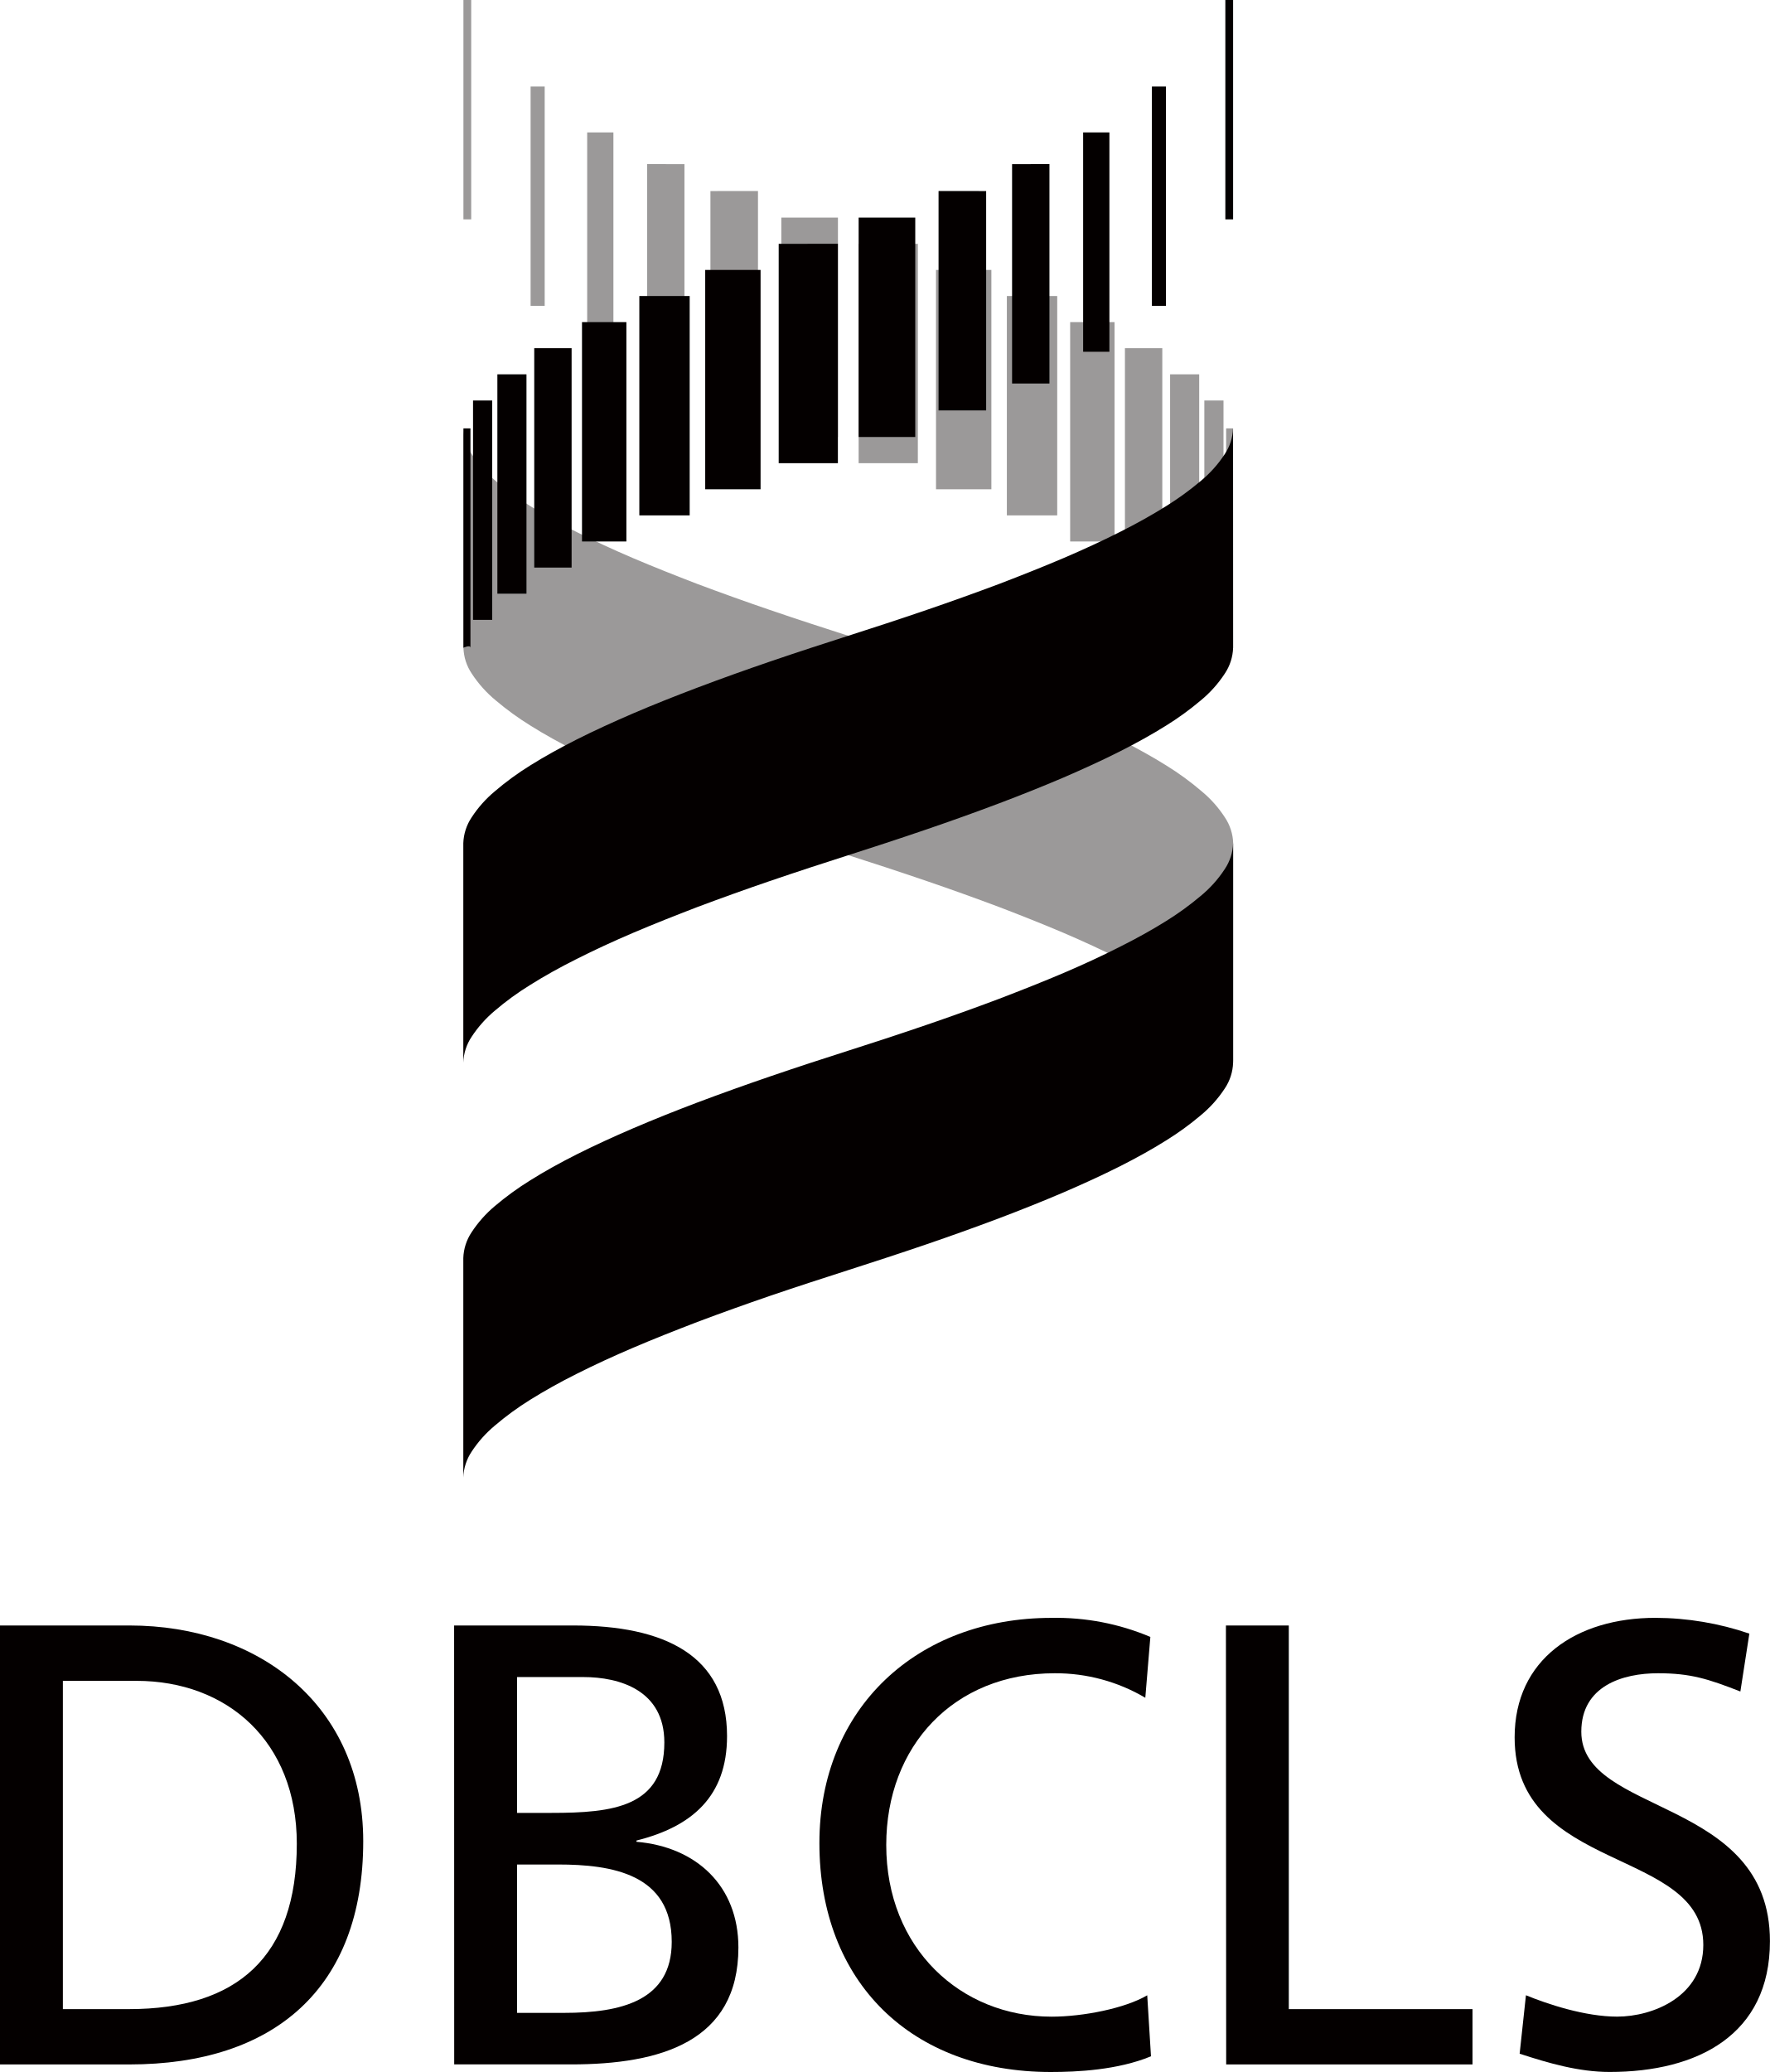
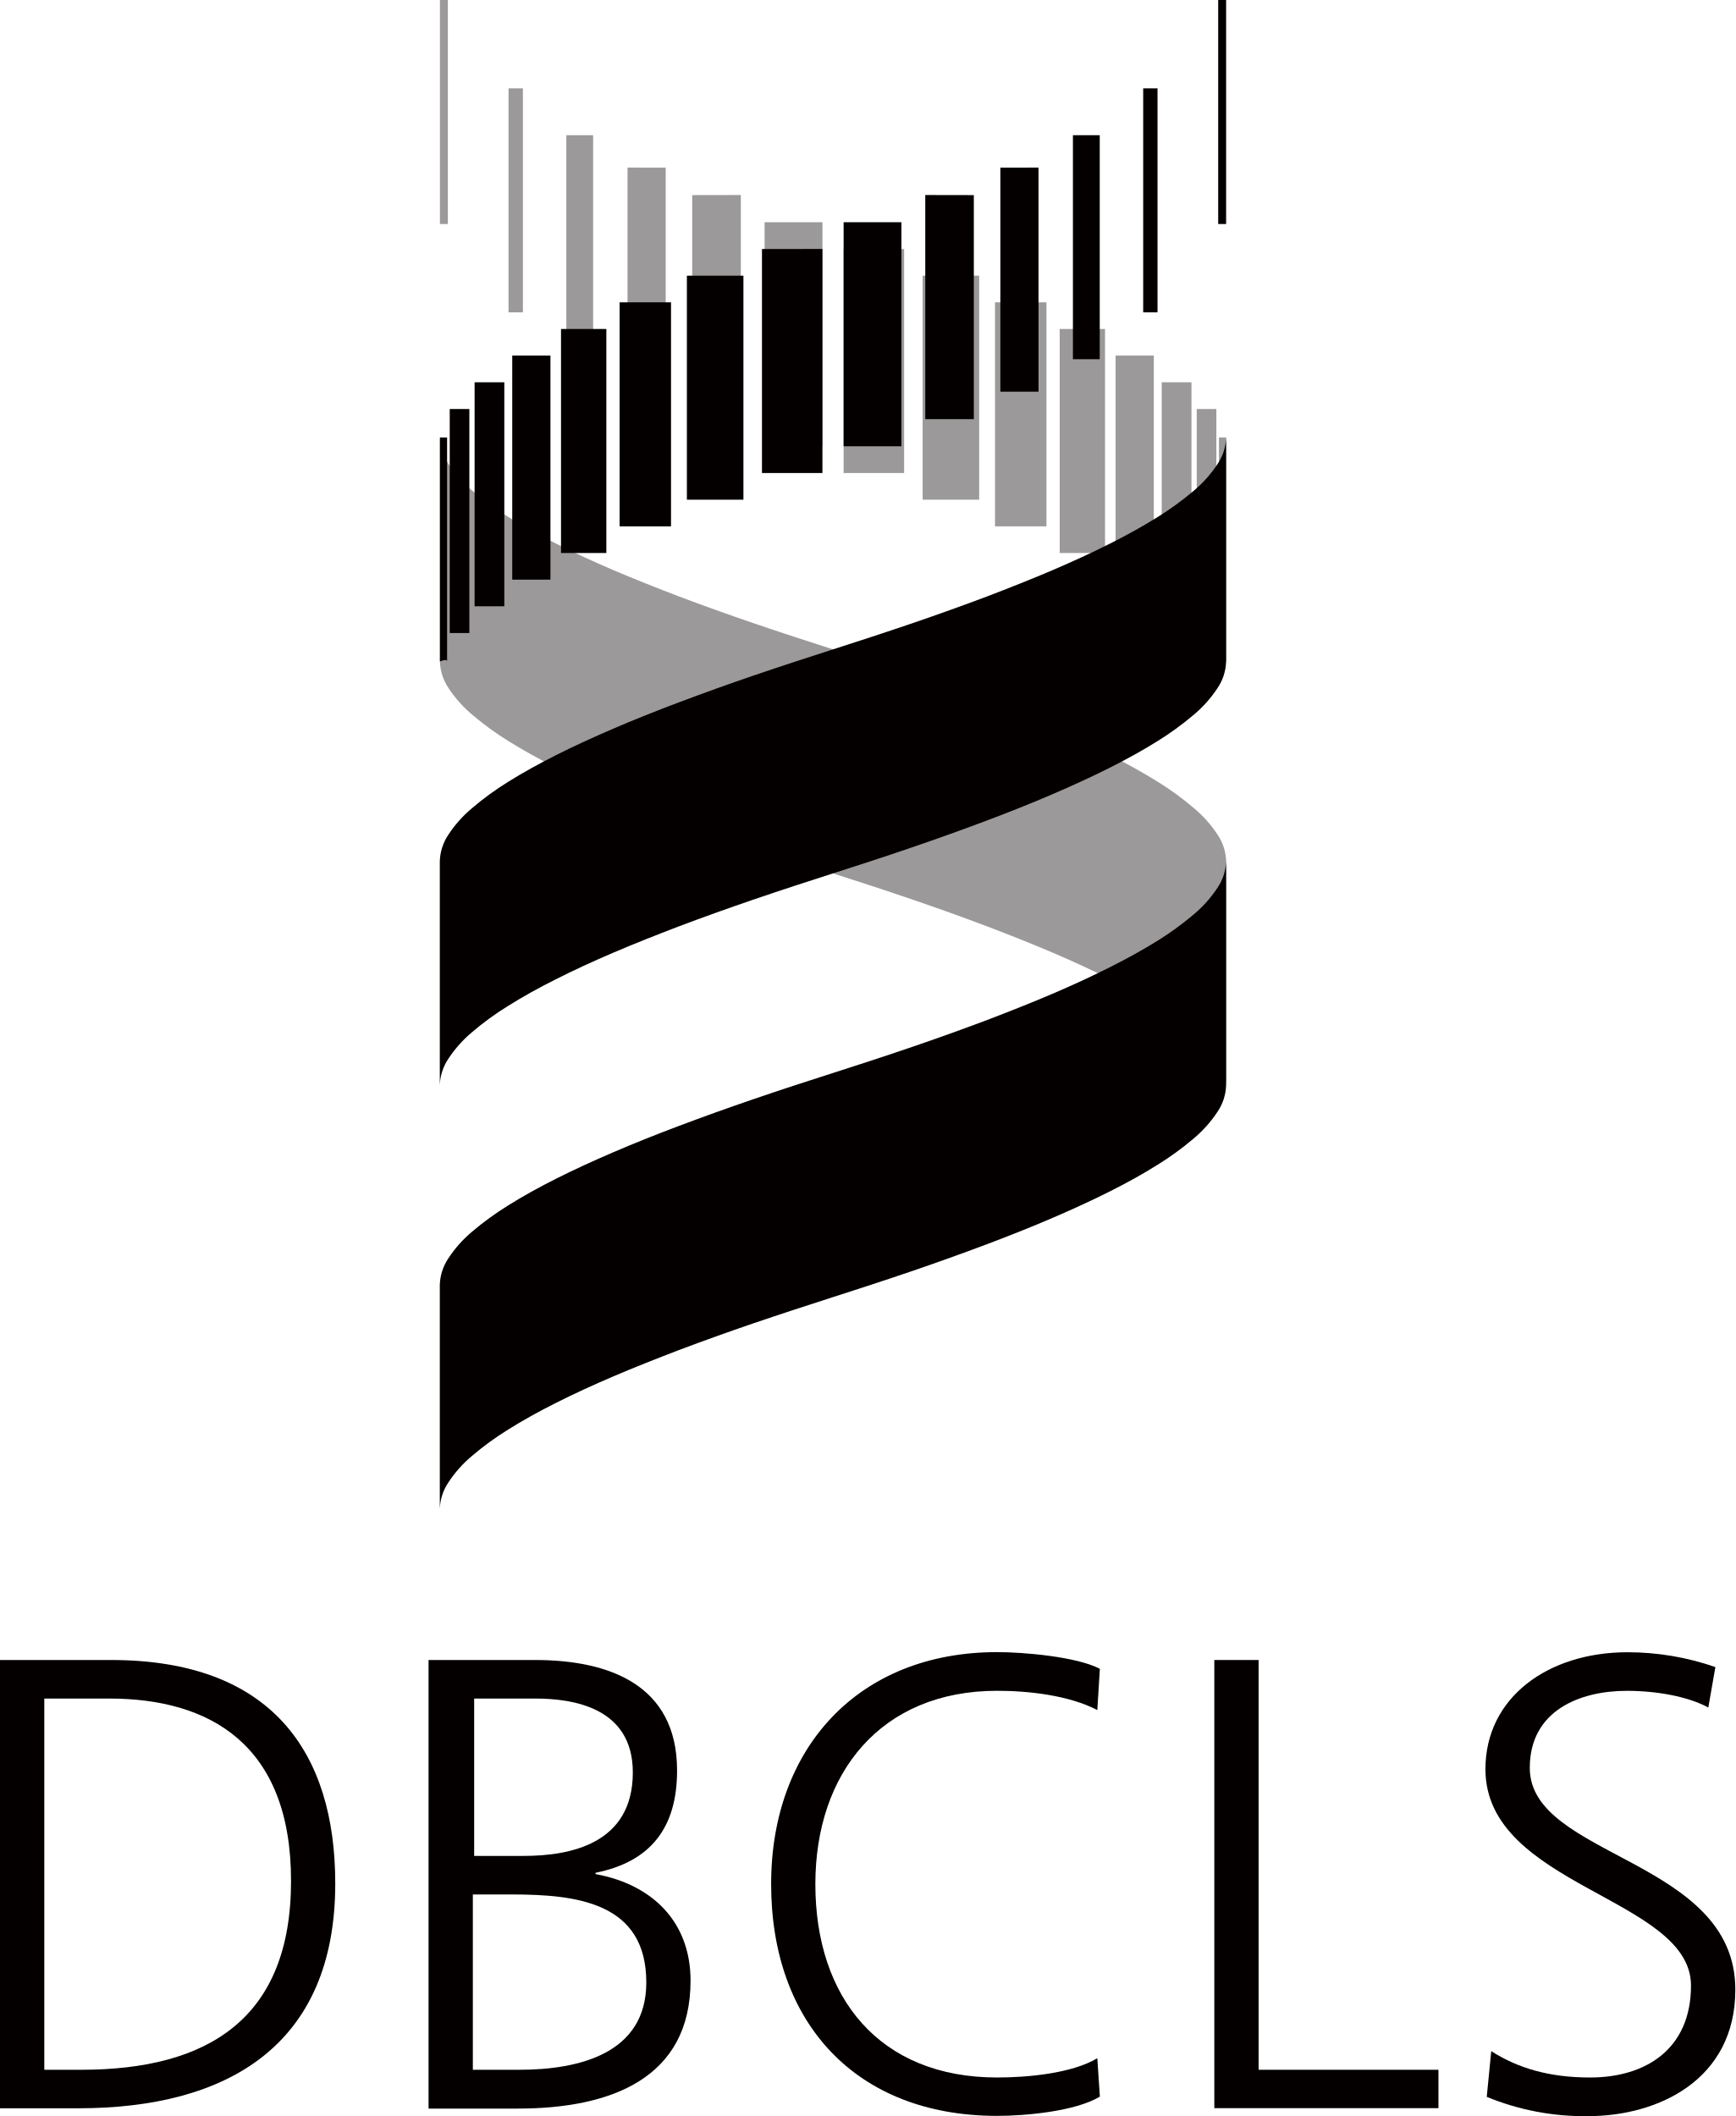
- <svg xmlns="http://www.w3.org/2000/svg" viewBox="0 0 423.93 496.19">
+ <svg xmlns="http://www.w3.org/2000/svg" viewBox="0 0 406.99 496.29">
  <defs>
    <style>.cls-1,.cls-3{opacity:0.4;}.cls-2,.cls-3{fill:#040000;}</style>
  </defs>
  <g id="レイヤー_2" data-name="レイヤー 2">
    <g id="レイヤー_1-2" data-name="レイヤー 1">
      <g class="cls-1">
-         <rect class="cls-2" x="224.19" y="64.64" width="13.26" height="52.53" />
-         <rect class="cls-2" x="256.32" y="77.14" width="10.63" height="52.53" />
-         <rect class="cls-2" x="241.16" y="70.89" width="12.06" height="52.53" />
-         <polygon class="cls-2" points="205.66 58.38 205.66 110.92 219.84 110.92 219.84 58.39 205.66 58.38" />
-         <rect class="cls-2" x="140.64" y="31.71" width="6.28" height="52.53" />
-         <rect class="cls-2" x="269.44" y="83.38" width="8.95" height="52.54" />
-         <rect class="cls-2" x="127.09" y="20.72" width="3.37" height="52.53" />
-         <rect class="cls-2" x="111" width="1.86" height="52.53" />
-         <rect class="cls-2" x="187.14" y="52.11" width="13.56" height="52.54" />
-         <polygon class="cls-2" points="154.99 39.3 154.99 91.84 163.94 91.84 163.94 39.31 154.99 39.3" />
-         <polygon class="cls-2" points="170.16 45.75 170.16 98.28 181.55 98.28 181.55 45.74 170.16 45.75" />
-         <rect class="cls-2" x="288.46" y="95.91" width="4.59" height="52.53" />
-         <path class="cls-2" d="M293.68,102.59v52.53c0-.79,1.67,0,1.67,0V102.59Z" />
-         <rect class="cls-2" x="280.26" y="89.64" width="6.97" height="52.53" />
+         <rect class="cls-2" x="216.39" y="64.66" width="13.26" height="52.54" />
+         <rect class="cls-2" x="248.54" y="77.16" width="10.63" height="52.54" />
+         <rect class="cls-2" x="233.37" y="70.91" width="12.06" height="52.54" />
+         <polygon class="cls-2" points="197.86 58.39 197.86 110.94 212.05 110.94 212.05 58.41 197.86 58.39" />
+         <rect class="cls-2" x="132.83" y="31.71" width="6.28" height="52.54" />
+         <rect class="cls-2" x="261.65" y="83.4" width="8.96" height="52.55" />
+         <rect class="cls-2" x="119.27" y="20.72" width="3.37" height="52.54" />
+         <rect class="cls-2" x="103.18" width="1.86" height="52.54" />
+         <rect class="cls-2" x="179.33" y="52.12" width="13.56" height="52.55" />
+         <polygon class="cls-2" points="147.18 39.31 147.18 91.86 156.13 91.86 156.13 39.32 147.18 39.31" />
+         <polygon class="cls-2" points="162.35 45.76 162.35 98.3 173.75 98.3 173.75 45.74 162.35 45.76" />
+         <rect class="cls-2" x="280.68" y="95.93" width="4.6" height="52.54" />
+         <path class="cls-2" d="M285.89,102.61v52.54c0-.78,1.68,0,1.68,0V102.61Z" />
+         <rect class="cls-2" x="272.47" y="89.66" width="6.97" height="52.54" />
      </g>
-       <path class="cls-3" d="M111,155.12a11.74,11.74,0,0,0,2,6.2,28.54,28.54,0,0,0,5.78,6.44,68.43,68.43,0,0,0,8.27,6c3.34,2.1,7.1,4.18,11.11,6.21,4.23,2.13,8.75,4.19,13.43,6.21,5,2.15,10.26,4.24,15.46,6.2,5.86,2.22,11.71,4.3,17.3,6.21,6.83,2.34,13.28,4.44,18.84,6.21s12,3.87,18.83,6.21c5.59,1.91,11.43,4,17.29,6.2,5.22,2,10.43,4.06,15.48,6.21,4.67,2,9.19,4.08,13.42,6.22,4,2,7.77,4.1,11.12,6.21a66.71,66.71,0,0,1,8.52,6.21,28.09,28.09,0,0,1,5.52,6.21,11.74,11.74,0,0,1,2,6.2V201.93a11.77,11.77,0,0,0-2-6.2,27.65,27.65,0,0,0-5.52-6.21,67.7,67.7,0,0,0-8.52-6.22c-3.35-2.1-7.1-4.17-11.12-6.21-4.23-2.13-8.75-4.19-13.42-6.21-5.05-2.15-10.26-4.23-15.48-6.2-5.86-2.22-11.7-4.3-17.29-6.21-6.83-2.34-13.28-4.43-18.83-6.21s-12-3.87-18.84-6.21c-5.59-1.91-11.44-4-17.3-6.2-5.2-2-10.42-4.06-15.46-6.21-4.68-2-9.2-4.08-13.43-6.21-4-2-7.77-4.11-11.11-6.21a68.43,68.43,0,0,1-8.27-6,28.54,28.54,0,0,1-5.78-6.44,11.69,11.69,0,0,1-2-6.2Z" />
-       <path class="cls-2" d="M295.35,254.46a11.75,11.75,0,0,1-2,6.21,28.76,28.76,0,0,1-5.78,6.44,69.22,69.22,0,0,1-8.27,6c-3.35,2.11-7.1,4.19-11.12,6.22-4.22,2.12-8.74,4.19-13.41,6.2-5.05,2.16-10.26,4.24-15.47,6.21-5.87,2.21-11.72,4.3-17.3,6.21-6.84,2.34-13.28,4.42-18.83,6.21s-12,3.86-18.85,6.2c-5.58,1.92-11.42,4-17.29,6.21-5.2,2-10.42,4.05-15.46,6.21-4.68,2-9.2,4.08-13.43,6.21-4,2-7.77,4.11-11.12,6.2a69.64,69.64,0,0,0-8.53,6.23,28.35,28.35,0,0,0-5.52,6.2,11.87,11.87,0,0,0-2,6.21V301.28a11.82,11.82,0,0,1,2-6.21,28.87,28.87,0,0,1,5.52-6.22,70.67,70.67,0,0,1,8.53-6.2c3.35-2.1,7.1-4.19,11.12-6.21,4.23-2.13,8.75-4.2,13.43-6.21,5-2.15,10.26-4.24,15.46-6.21,5.87-2.21,11.71-4.29,17.29-6.2,6.84-2.34,13.29-4.44,18.85-6.21s12-3.87,18.83-6.21c5.58-1.91,11.43-4,17.3-6.21,5.21-2,10.42-4.05,15.47-6.2,4.67-2,9.19-4.08,13.41-6.23,4-2,7.77-4.09,11.12-6.19a70.36,70.36,0,0,0,8.27-6,28.54,28.54,0,0,0,5.78-6.44,11.77,11.77,0,0,0,2-6.21Z" />
-       <path class="cls-2" d="M295.35,155.12a11.74,11.74,0,0,1-2,6.2,28.54,28.54,0,0,1-5.78,6.44,70.36,70.36,0,0,1-8.27,6c-3.35,2.1-7.1,4.18-11.12,6.21-4.22,2.13-8.74,4.19-13.41,6.21-5.05,2.15-10.26,4.24-15.47,6.2-5.87,2.22-11.72,4.3-17.3,6.21-6.84,2.34-13.28,4.44-18.83,6.21s-12,3.87-18.85,6.21c-5.58,1.91-11.42,4-17.29,6.2-5.2,2-10.42,4.06-15.46,6.21-4.68,2-9.2,4.08-13.43,6.22-4,2-7.77,4.1-11.12,6.21a67.58,67.58,0,0,0-8.53,6.21,28.61,28.61,0,0,0-5.52,6.21,11.81,11.81,0,0,0-2,6.2V201.93a11.84,11.84,0,0,1,2-6.2,28.15,28.15,0,0,1,5.52-6.21A68.59,68.59,0,0,1,127,183.3c3.35-2.1,7.1-4.17,11.12-6.21,4.23-2.13,8.75-4.19,13.43-6.21,5-2.15,10.26-4.23,15.46-6.2,5.87-2.22,11.71-4.3,17.29-6.21,6.84-2.34,13.29-4.43,18.85-6.21s12-3.87,18.83-6.21c5.58-1.91,11.43-4,17.3-6.2,5.21-2,10.42-4.06,15.47-6.21,4.67-2,9.19-4.08,13.41-6.21,4-2,7.77-4.11,11.12-6.21a70.36,70.36,0,0,0,8.27-6,28.54,28.54,0,0,0,5.78-6.44,11.74,11.74,0,0,0,2-6.2Z" />
-       <rect class="cls-2" x="168.91" y="64.64" width="13.26" height="52.53" />
-       <rect class="cls-2" x="139.4" y="77.14" width="10.63" height="52.53" />
-       <rect class="cls-2" x="153.13" y="70.89" width="12.06" height="52.53" />
-       <polygon class="cls-2" points="200.69 58.38 200.69 110.92 186.51 110.92 186.51 58.39 200.69 58.38" />
-       <rect class="cls-2" x="259.43" y="31.71" width="6.29" height="52.53" />
-       <rect class="cls-2" x="127.96" y="83.38" width="8.95" height="52.54" />
-       <rect class="cls-2" x="275.9" y="20.72" width="3.36" height="52.53" />
-       <rect class="cls-2" x="293.49" width="1.86" height="52.53" />
-       <rect class="cls-2" x="205.66" y="52.11" width="13.56" height="52.54" />
-       <polygon class="cls-2" points="251.36 39.3 251.36 91.84 242.41 91.84 242.41 39.31 251.36 39.3" />
-       <polygon class="cls-2" points="236.2 45.75 236.2 98.28 224.8 98.28 224.8 45.74 236.2 45.75" />
-       <rect class="cls-2" x="113.3" y="95.91" width="4.59" height="52.53" />
-       <path class="cls-2" d="M112.68,102.59v52.53c0-.79-1.68,0-1.68,0V102.59Z" />
-       <rect class="cls-2" x="119.13" y="89.64" width="6.97" height="52.53" />
-       <path class="cls-2" d="M0,389.26H31c31.17,0,56,19.28,56,51.65,0,35.25-21.38,53.47-56,53.47H0Zm15.06,91.87H30.88c25.9,0,40.21-12.5,40.21-39.61,0-24.55-16.71-39-38.4-39H15.06Z" />
-       <path class="cls-2" d="M108.77,389.26h28.47c21.84,0,36.9,7.08,36.9,26.5,0,14.46-8.44,21.69-21.69,25v.3c14.31,1.21,24.41,10.55,24.41,25.31,0,22.59-18.68,28-40.07,28h-28Zm15.07,44.88h8.28c14.61,0,27-1.36,27-16.87,0-12.5-10.69-15.66-19.43-15.66H123.84Zm0,47.89h11.29c13.56,0,25.76-2.86,25.76-17,0-16.27-14.31-18.53-27.27-18.53h-9.78Z" />
-       <path class="cls-2" d="M274.32,406.57a42.3,42.3,0,0,0-21.68-5.87c-24.26,0-40.37,17.48-40.37,41.12,0,24.7,17.77,41.12,39.61,41.12,7.53,0,17.62-2,22.9-5.12l.9,14.61c-8,3.31-17.77,3.76-24,3.76-33.28,0-55.42-21.38-55.42-54.82,0-32.38,23.49-53.93,55.57-53.93A57.92,57.92,0,0,1,275.53,392Z" />
-       <path class="cls-2" d="M293.63,389.26h15.06v91.87h44v13.25h-59Z" />
-       <path class="cls-2" d="M416.85,405.07c-7.68-3-11.9-4.37-19.73-4.37-8.43,0-18.37,3-18.37,14,0,20.18,45.18,15.51,45.18,50.16,0,22.44-17.32,31.32-38.4,31.32-7.39,0-14.62-2.11-21.55-4.37l1.51-14c5.12,2.11,14.16,5.12,21.84,5.12,8.58,0,20.64-4.82,20.64-17.17,0-23.5-45.19-17-45.19-49.71,0-18.67,14.76-28.62,33.74-28.62A70.16,70.16,0,0,1,419,391.21Z" />
+       <path class="cls-3" d="M103.18,155.15a11.73,11.73,0,0,0,2,6.21,28.76,28.76,0,0,0,5.78,6.44,68.45,68.45,0,0,0,8.27,6c3.35,2.1,7.1,4.18,11.12,6.21,4.22,2.13,8.75,4.2,13.42,6.21,5,2.16,10.26,4.24,15.47,6.21,5.86,2.21,11.71,4.3,17.3,6.21,6.84,2.34,13.28,4.44,18.84,6.21s12,3.87,18.84,6.21c5.59,1.91,11.43,4,17.29,6.21,5.22,2,10.43,4.05,15.48,6.21,4.67,2,9.2,4.08,13.42,6.22,4,2,7.77,4.1,11.13,6.21a66.74,66.74,0,0,1,8.52,6.21,28.32,28.32,0,0,1,5.52,6.21,11.77,11.77,0,0,1,2,6.21V202a11.77,11.77,0,0,0-2-6.21,28,28,0,0,0-5.52-6.21,68.21,68.21,0,0,0-8.52-6.22c-3.35-2.1-7.1-4.17-11.13-6.21-4.22-2.13-8.75-4.2-13.42-6.21-5-2.16-10.26-4.24-15.48-6.21-5.86-2.21-11.7-4.3-17.29-6.21-6.84-2.34-13.28-4.42-18.84-6.21s-12-3.87-18.84-6.21c-5.59-1.91-11.44-4-17.3-6.21-5.21-2-10.43-4.05-15.47-6.21-4.67-2-9.2-4.08-13.42-6.21-4-2-7.77-4.11-11.12-6.21a68.37,68.37,0,0,1-8.27-6,28.75,28.75,0,0,1-5.78-6.44,11.73,11.73,0,0,1-2-6.21Z" />
+       <path class="cls-2" d="M287.57,254.52a11.73,11.73,0,0,1-2,6.21,29.09,29.09,0,0,1-5.78,6.44,69,69,0,0,1-8.27,6c-3.35,2.11-7.1,4.2-11.13,6.22-4.22,2.13-8.74,4.2-13.42,6.21-5,2.16-10.26,4.24-15.47,6.21-5.87,2.21-11.72,4.3-17.3,6.21-6.84,2.34-13.28,4.42-18.84,6.21s-12,3.87-18.85,6.21c-5.58,1.91-11.43,4-17.29,6.21-5.21,2-10.43,4.05-15.47,6.21-4.67,2-9.2,4.08-13.42,6.21-4,2-7.77,4.11-11.13,6.21a68.37,68.37,0,0,0-8.53,6.22,28.33,28.33,0,0,0-5.52,6.21,11.82,11.82,0,0,0-2,6.21V301.35a11.78,11.78,0,0,1,2-6.21,28.72,28.72,0,0,1,5.52-6.22,69.71,69.71,0,0,1,8.53-6.21c3.35-2.1,7.1-4.18,11.13-6.21,4.22-2.13,8.75-4.2,13.42-6.21,5-2.16,10.26-4.24,15.47-6.21,5.87-2.21,11.71-4.3,17.29-6.21,6.84-2.34,13.29-4.44,18.85-6.21s12-3.87,18.84-6.21c5.58-1.91,11.43-4,17.3-6.21,5.21-2,10.43-4.05,15.47-6.21,4.67-2,9.2-4.08,13.42-6.22,4-2,7.77-4.1,11.13-6.19a70.68,70.68,0,0,0,8.27-6,28.8,28.8,0,0,0,5.78-6.44,11.77,11.77,0,0,0,2-6.21Z" />
+       <path class="cls-2" d="M287.57,155.15a11.73,11.73,0,0,1-2,6.21,28.78,28.78,0,0,1-5.78,6.44,70.6,70.6,0,0,1-8.27,6c-3.35,2.1-7.1,4.18-11.13,6.21-4.22,2.13-8.74,4.2-13.42,6.21-5,2.16-10.26,4.24-15.47,6.21-5.87,2.21-11.72,4.3-17.3,6.21-6.84,2.34-13.28,4.44-18.84,6.21s-12,3.87-18.85,6.21c-5.58,1.91-11.43,4-17.29,6.21-5.21,2-10.43,4.05-15.47,6.21-4.67,2-9.2,4.08-13.42,6.22-4,2-7.77,4.1-11.13,6.21a66.9,66.9,0,0,0-8.53,6.21,28.68,28.68,0,0,0-5.52,6.21,11.82,11.82,0,0,0-2,6.21V202a11.82,11.82,0,0,1,2-6.21,28.33,28.33,0,0,1,5.52-6.21,68.37,68.37,0,0,1,8.53-6.22c3.35-2.1,7.1-4.17,11.13-6.21,4.22-2.13,8.75-4.2,13.42-6.21,5-2.16,10.26-4.24,15.47-6.21,5.87-2.21,11.71-4.3,17.29-6.21,6.84-2.34,13.29-4.42,18.85-6.21s12-3.87,18.84-6.21c5.58-1.91,11.43-4,17.3-6.21,5.21-2,10.43-4.05,15.47-6.21,4.67-2,9.2-4.08,13.42-6.21,4-2,7.77-4.11,11.13-6.21a70.6,70.6,0,0,0,8.27-6,28.77,28.77,0,0,0,5.78-6.44,11.77,11.77,0,0,0,2-6.21Z" />
+       <rect class="cls-2" x="161.1" y="64.66" width="13.26" height="52.54" />
+       <rect class="cls-2" x="131.58" y="77.16" width="10.63" height="52.54" />
+       <rect class="cls-2" x="145.32" y="70.91" width="12.06" height="52.54" />
+       <polygon class="cls-2" points="192.89 58.39 192.89 110.94 178.71 110.94 178.71 58.41 192.89 58.39" />
+       <rect class="cls-2" x="251.64" y="31.71" width="6.29" height="52.54" />
+       <rect class="cls-2" x="120.14" y="83.4" width="8.96" height="52.55" />
+       <rect class="cls-2" x="268.12" y="20.72" width="3.36" height="52.54" />
+       <rect class="cls-2" x="285.71" width="1.86" height="52.54" />
+       <rect class="cls-2" x="197.86" y="52.12" width="13.56" height="52.55" />
+       <polygon class="cls-2" points="243.57 39.31 243.57 91.86 234.62 91.86 234.62 39.32 243.57 39.31" />
+       <polygon class="cls-2" points="228.4 45.76 228.4 98.3 217.01 98.3 217.01 45.74 228.4 45.76" />
+       <rect class="cls-2" x="105.48" y="95.93" width="4.6" height="52.54" />
+       <path class="cls-2" d="M104.86,102.61v52.54c0-.78-1.68,0-1.68,0V102.61Z" />
+       <rect class="cls-2" x="111.31" y="89.66" width="6.97" height="52.54" />
+       <path class="cls-2" d="M0,389.34H26.06c37.66,0,52.57,21.69,52.57,52.42,0,38.11-25.46,52.72-60.26,52.72H0Zm10.39,96.11H19c29.82,0,49.26-12,49.26-44.29,0-32.09-19.13-42.78-42.63-42.78H10.39Z" />
+       <path class="cls-2" d="M100.51,389.34h25c17.17,0,33.29,5.72,33.29,25.91,0,13.41-6.17,21.4-19.13,24v.3c13.26,2.41,22.29,11.15,22.29,25,0,22.9-18.68,30-40.52,30H100.51Zm10.39,96.11h10.85c14,0,29.83-3.76,29.83-20.48,0-18.68-16.12-20.64-31.49-20.64H110.9Zm.31-50.16h11.6c11,0,25.61-2.86,25.61-19.58,0-15.22-14-17.33-22.9-17.33H111.21Z" />
+       <path class="cls-2" d="M257.36,401.08c-6.63-3.46-16.12-4.52-23.5-4.52-27.27,0-42.63,19.28-42.63,45.35,0,26.51,14.92,45.35,42.63,45.35,6.93,0,17.47-.91,23.5-4.52l.6,9c-5.72,3.47-17.47,4.52-24.1,4.52-33.14,0-53-21.84-53-54.38,0-31.94,20.49-54.39,53-54.39,6.17,0,18.68,1.06,24.1,3.92Z" />
+       <path class="cls-2" d="M284.8,389.34h10.39v96.11h42.18v9H284.8Z" />
+       <path class="cls-2" d="M349.75,481.08c6.18,3.92,13.41,6.18,23.2,6.18,13,0,23.65-6.63,23.65-21.55,0-20.64-48.21-23.2-48.21-50.77,0-16.87,14.77-27.42,33.3-27.42A62.7,62.7,0,0,1,402.32,391l-1.66,9.49c-4.67-2.56-12-3.92-19.13-3.92-10.84,0-22.74,4.52-22.74,18.08,0,21.09,48.21,21.24,48.21,52,0,21.24-18.23,29.67-34.5,29.67a60,60,0,0,1-23.8-4.52Z" />
    </g>
  </g>
</svg>
